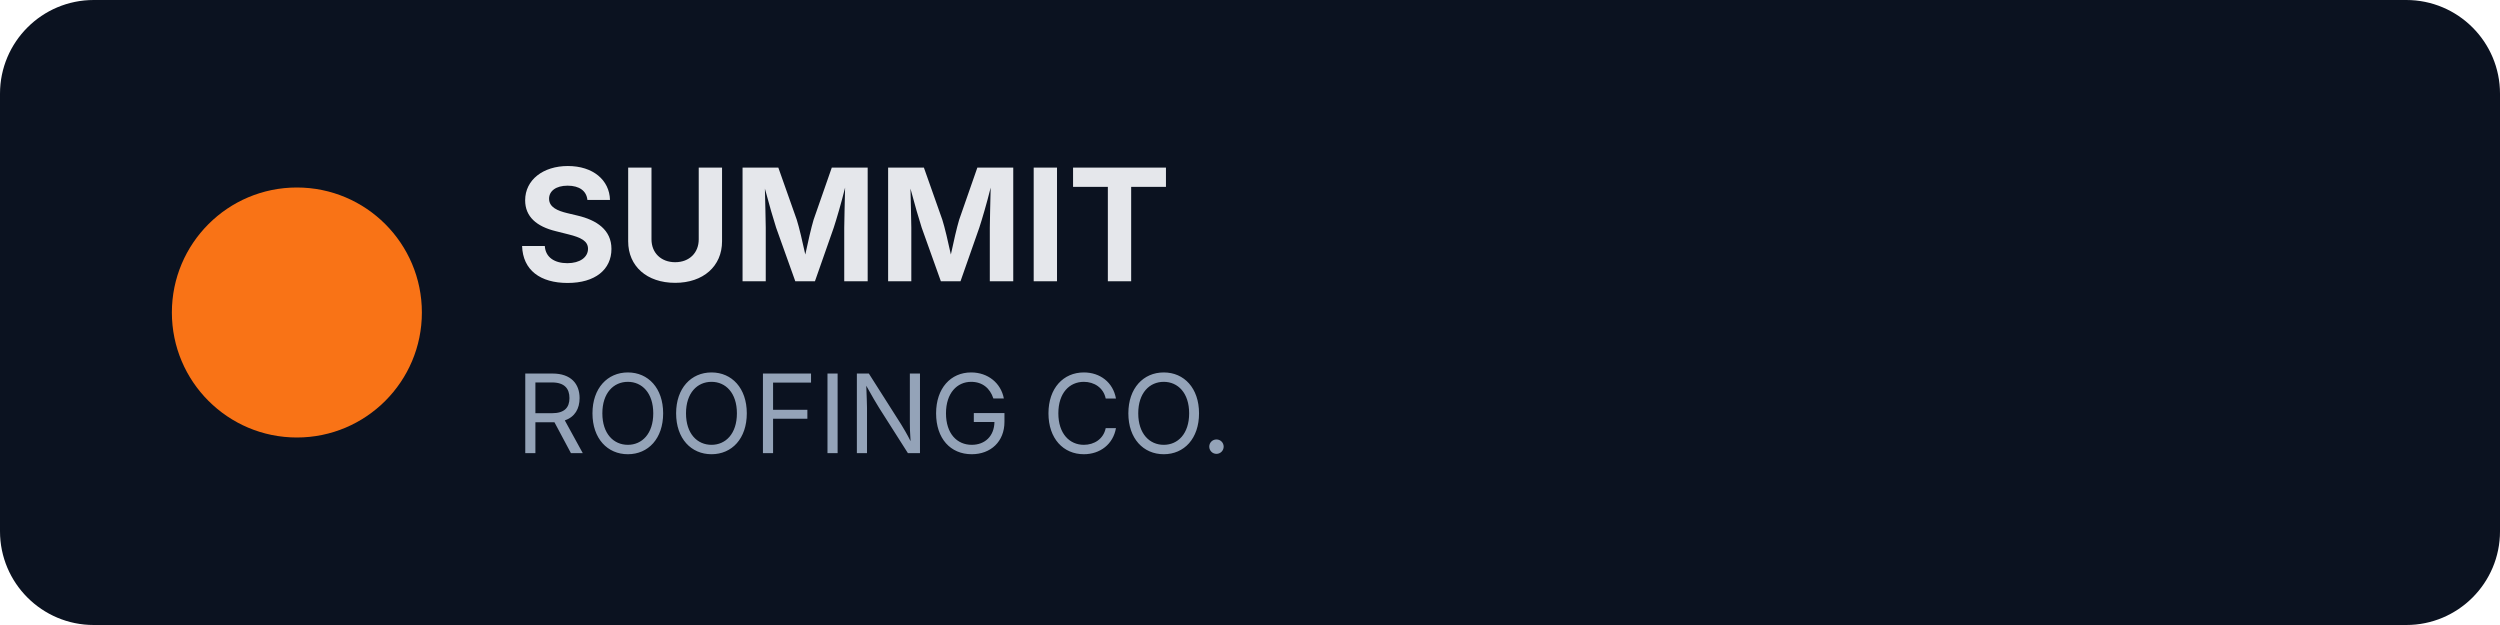
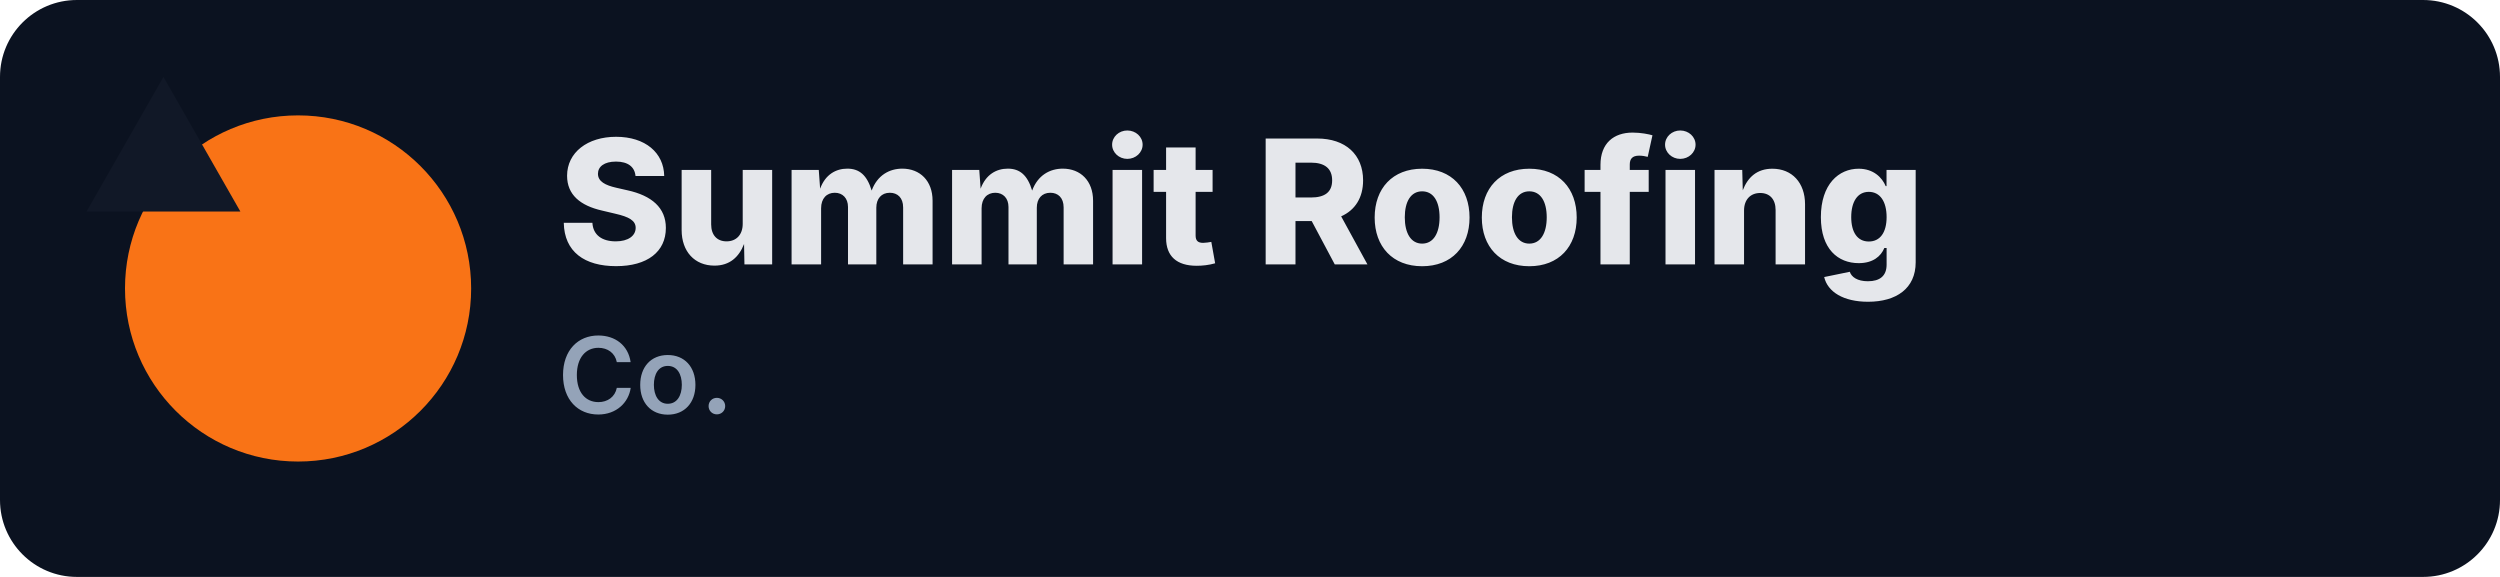
- <svg xmlns="http://www.w3.org/2000/svg" width="320" height="80" viewBox="0 0 320 80">
-   <rect width="320" height="80" rx="12" fill="#0b1220" />
-   <circle cx="38" cy="40" r="16" fill="#f97316" />
-   <text x="66" y="36" font-family="Inter, Arial" font-size="20" fill="#e5e7eb" font-weight="700">SUMMIT</text>
-   <text x="66" y="58" font-family="Inter, Arial" font-size="14" fill="#94a3b8">ROOFING CO.</text>
+ <svg xmlns="http://www.w3.org/2000/svg" width="520" height="120" viewBox="0 0 520 120" role="img" aria-label="Summit Roofing Co. logo">
+   <rect width="520" height="120" rx="16" fill="#0b1220" />
+   <circle cx="62" cy="60" r="36" fill="#f97316" />
+   <path d="M18 44L34 16L50 44H18Z M28 44V30H40V44" fill="#111827" />
+   <text x="116" y="55" font-family="Inter, Arial, sans-serif" font-size="36" font-weight="800" fill="#e5e7eb">Summit Roofing</text>
+   <text x="116" y="86" font-family="Inter, Arial, sans-serif" font-size="22" font-weight="600" fill="#94a3b8">Co.</text>
</svg>
